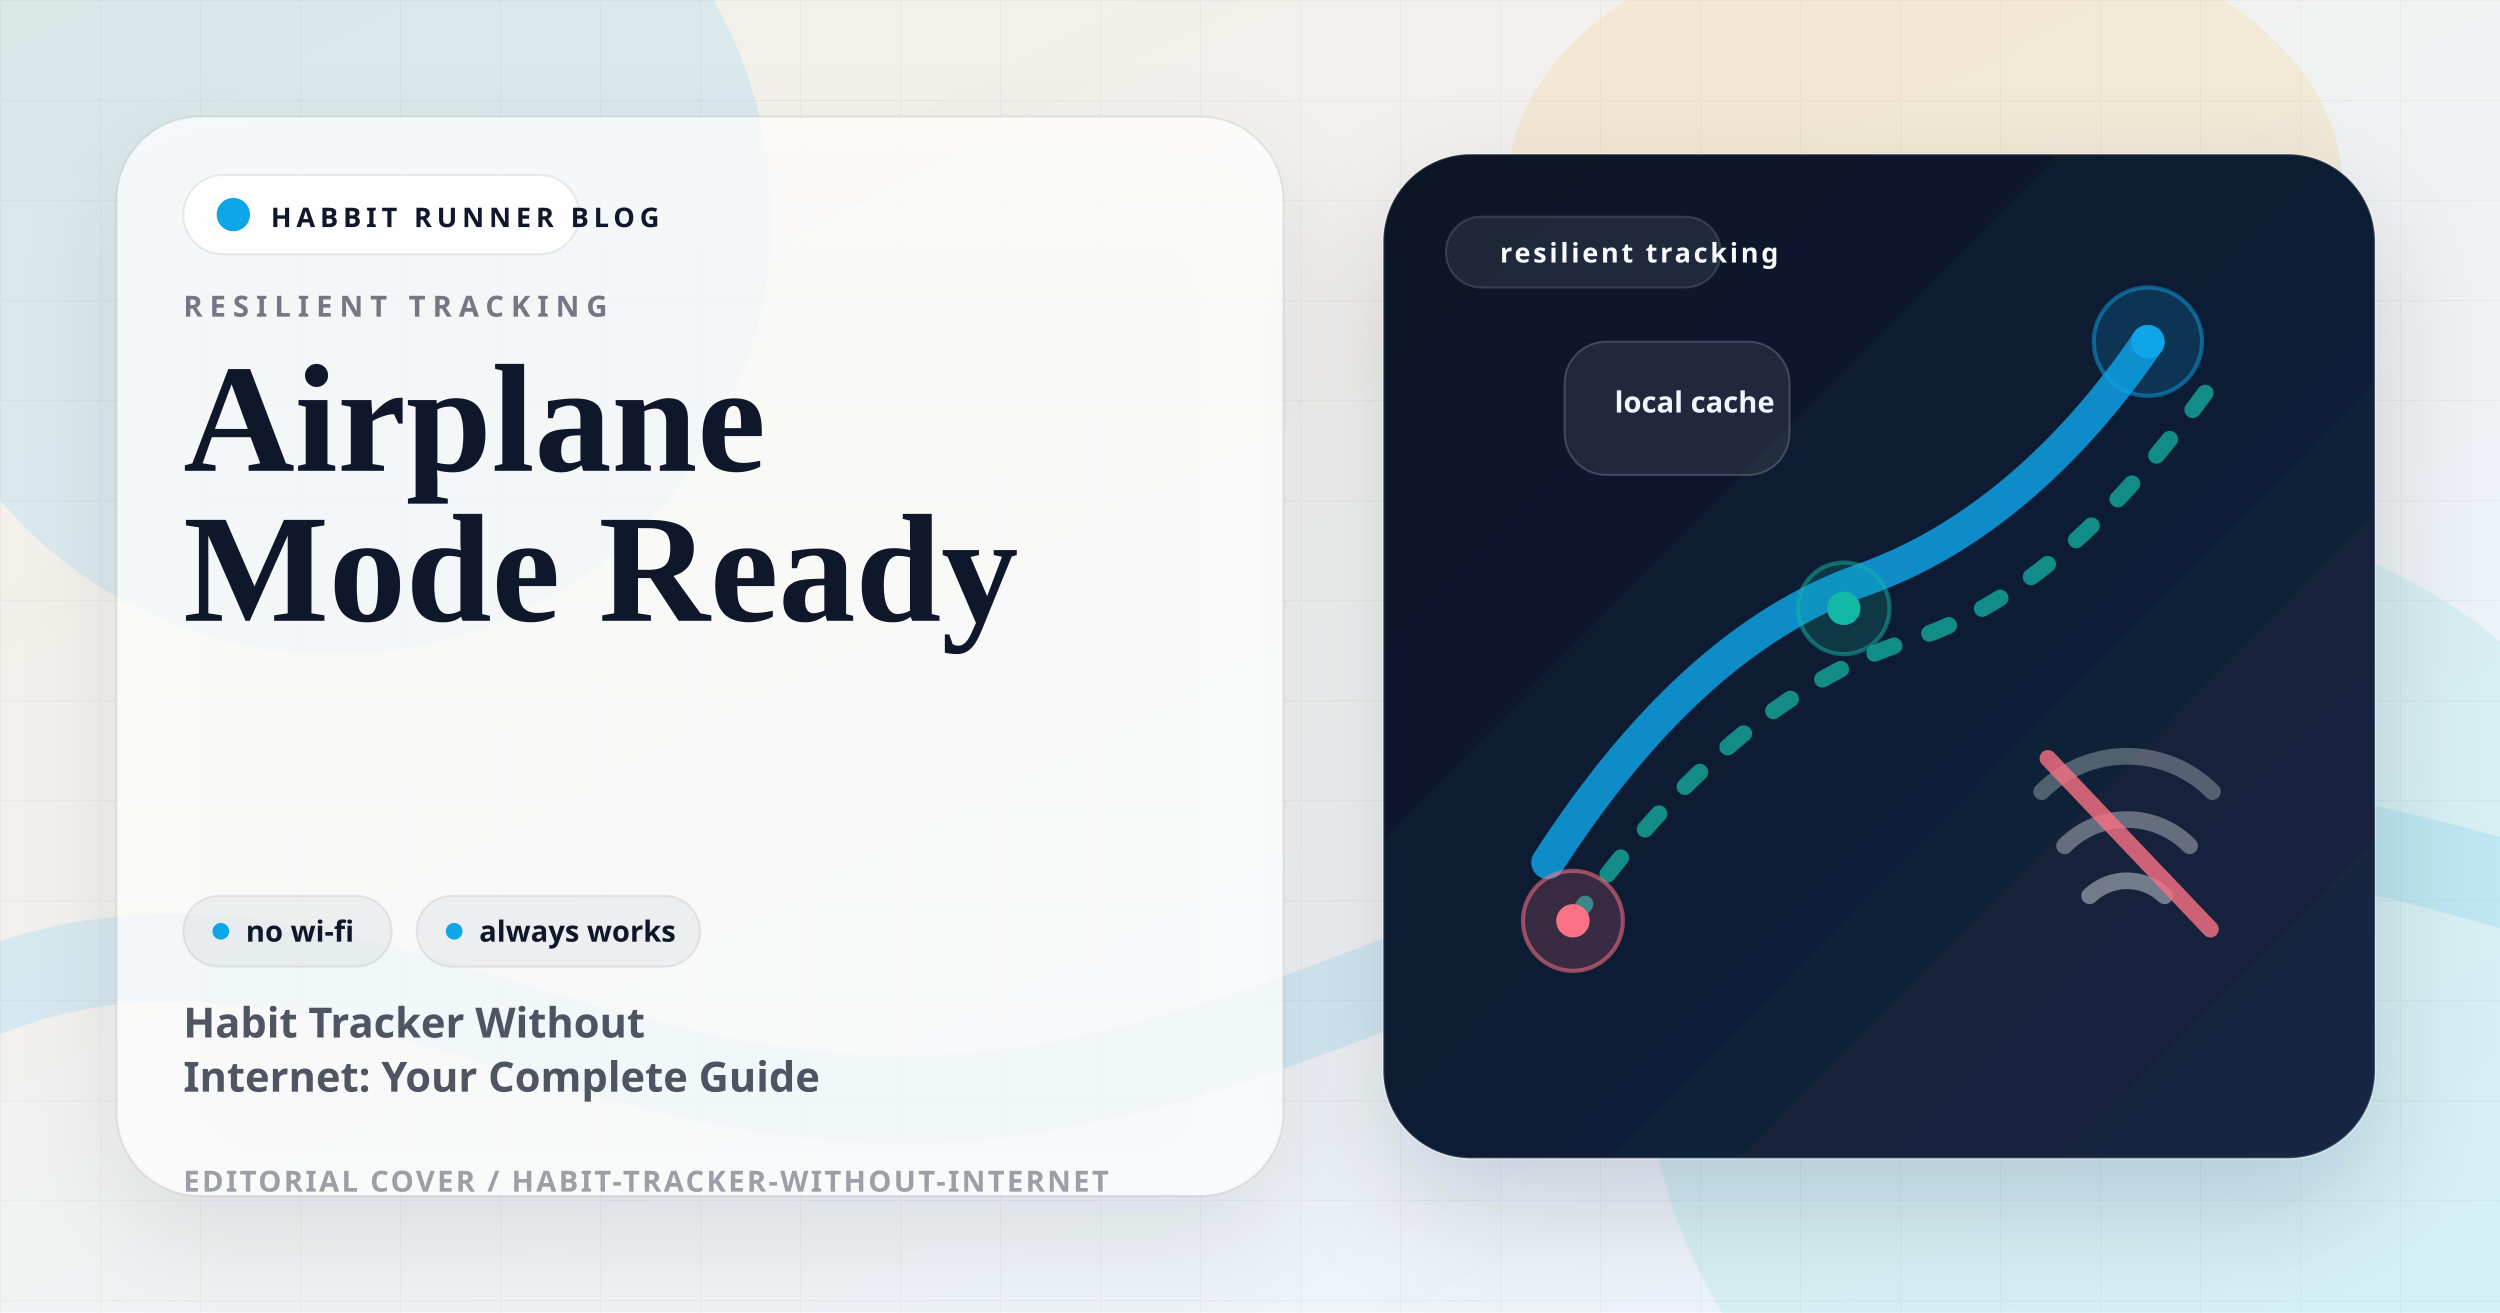
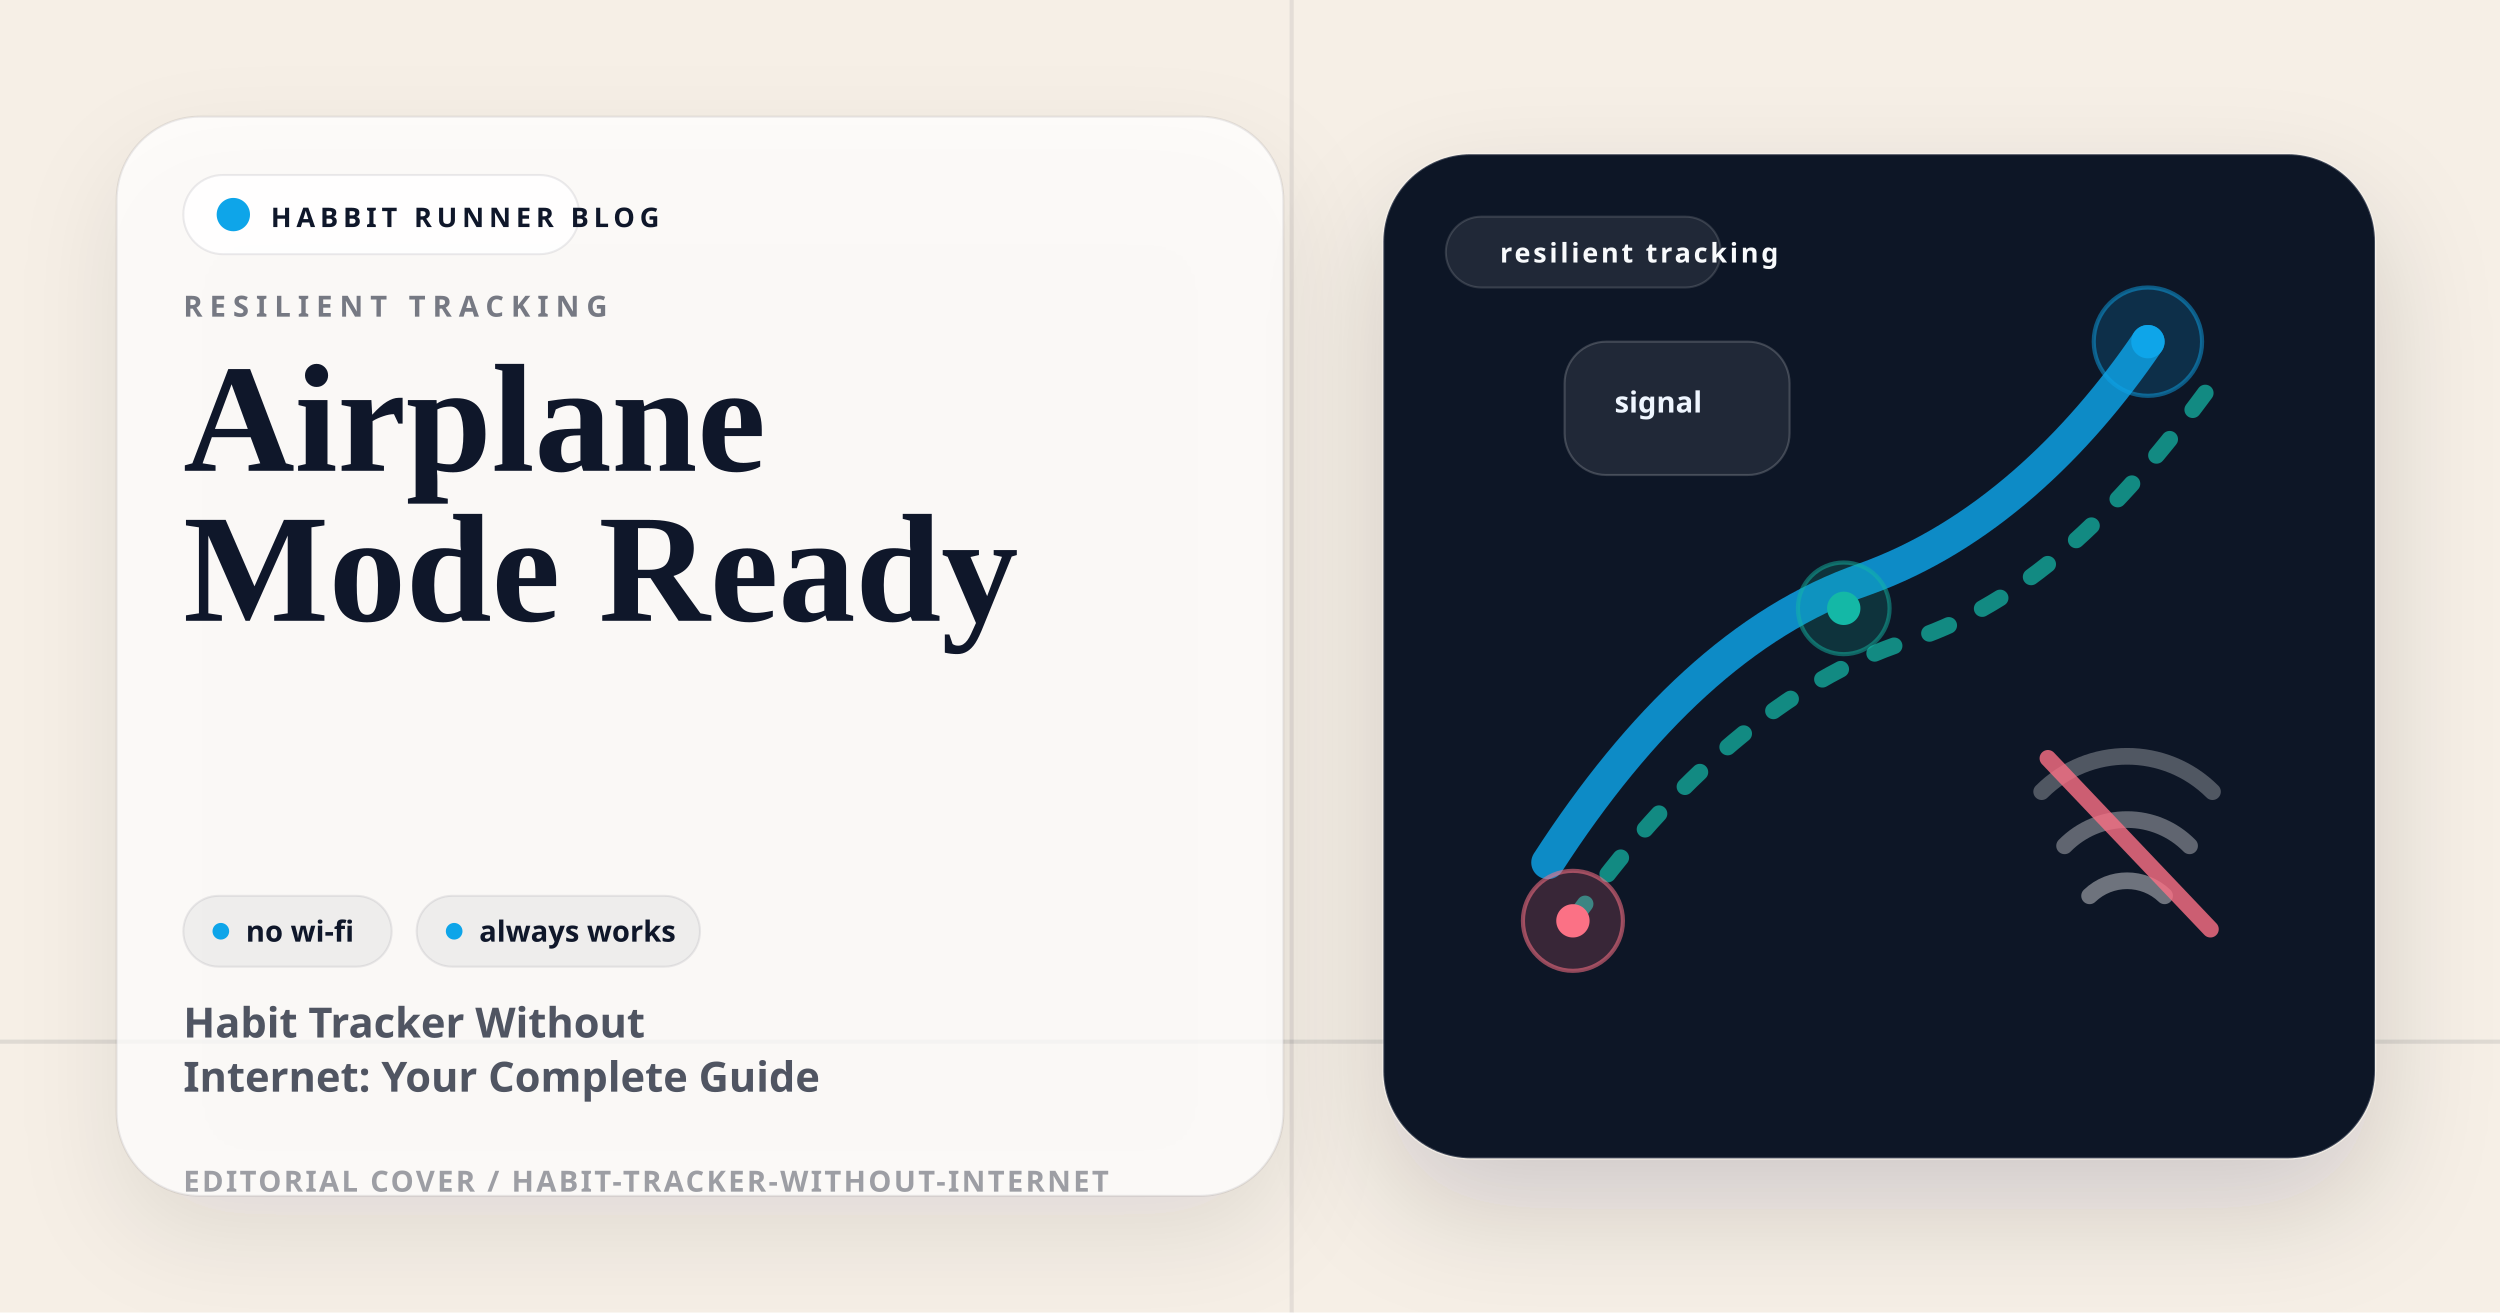
<svg xmlns="http://www.w3.org/2000/svg" width="1200" height="630" viewBox="0 0 1200 630" role="img" aria-label="Habit Tracker Without Internet: Your Complete Guide">
  <defs>
-     <linearGradient id="bg" x1="0" y1="0" x2="1" y2="1">
-       <stop offset="0%" stop-color="#f6efe6" />
-       <stop offset="100%" stop-color="#ebf5ff" />
-     </linearGradient>
-     <linearGradient id="panel" x1="0" y1="0" x2="1" y2="1">
-       <stop offset="0%" stop-color="#081225" />
-       <stop offset="100%" stop-color="#162843" />
-     </linearGradient>
    <pattern id="grid" width="48" height="48" patternUnits="userSpaceOnUse">
      <path d="M48 0H0V48" fill="none" stroke="rgba(15, 23, 42, 0.07)" stroke-width="1" />
    </pattern>
    <filter id="shadowSoft" x="-20%" y="-20%" width="140%" height="150%">
      <feDropShadow dx="0" dy="20" stdDeviation="24" flood-color="#0f172a" flood-opacity="0.12" />
    </filter>
    <filter id="shadowBoard" x="-20%" y="-20%" width="140%" height="150%">
      <feDropShadow dx="0" dy="24" stdDeviation="28" flood-color="#0f172a" flood-opacity="0.16" />
    </filter>
    <clipPath id="boardClip">
      <rect x="664" y="74" width="476" height="482" rx="42" />
    </clipPath>
  </defs>
-   <rect width="1200" height="630" fill="url(#bg)" />
-   <rect width="1200" height="630" fill="url(#grid)" opacity="0.6" />
-   <circle cx="160" cy="104" r="210" fill="rgba(56, 189, 248, 0.14)" />
-   <circle cx="1040" cy="500" r="250" fill="rgba(45, 212, 191, 0.12)" />
-   <ellipse cx="924" cy="88" rx="200" ry="126" fill="rgba(245, 158, 11, 0.12)" />
-   <path d="M-40 492 C146 390 284 566 512 520 C736 476 870 314 1240 436" fill="none" stroke="rgba(14, 165, 233, 0.12)" stroke-width="42" stroke-linecap="round" />
+   <rect width="1200" height="630" fill="#f6efe6" />
+   <path d="M0 500 H1200" stroke="rgba(15, 23, 42, 0.1)" stroke-width="2" />
+   <path d="M620 0 V630" stroke="rgba(15, 23, 42, 0.08)" stroke-width="2" />
  <rect x="56" y="56" width="560" height="518" rx="40" fill="rgba(255, 255, 255, 0.74)" stroke="rgba(15, 23, 42, 0.08)" filter="url(#shadowSoft)" />
  <rect x="88" y="84" width="190" height="38" rx="19" fill="rgba(255, 255, 255, 0.88)" stroke="rgba(15, 23, 42, 0.08)" />
  <circle cx="112" cy="103" r="8" fill="#0ea5e9" />
  <text x="130" y="109" fill="#0f172a" font-family="'Avenir Next', 'Segoe UI', 'Trebuchet MS', sans-serif" font-size="13" font-weight="700" letter-spacing="0.18em">HABBIT RUNNER BLOG</text>
  <text x="88" y="152" fill="rgba(15, 23, 42, 0.56)" font-family="'Avenir Next', 'Segoe UI', 'Trebuchet MS', sans-serif" font-size="14" font-weight="700" letter-spacing="0.24em">RESILIENT TRACKING</text>
  <text x="88" y="226" fill="#0f172a" font-family="'Iowan Old Style', Georgia, 'Times New Roman', serif" font-size="74" font-weight="700">
    <tspan x="88" dy="0">Airplane</tspan>
    <tspan x="88" dy="72">Mode Ready</tspan>
  </text>
  <g transform="translate(88 430)">
    <rect width="100" height="34" rx="17" fill="rgba(15, 23, 42, 0.05)" stroke="rgba(15, 23, 42, 0.08)" />
    <circle cx="18" cy="17" r="4" fill="#0ea5e9" />
    <text x="30" y="22" fill="#0f172a" font-family="'Avenir Next', 'Segoe UI', 'Trebuchet MS', sans-serif" font-size="14" font-weight="600">no wi-fi</text>
  </g>
  <g transform="translate(200 430)">
    <rect width="136" height="34" rx="17" fill="rgba(15, 23, 42, 0.05)" stroke="rgba(15, 23, 42, 0.08)" />
    <circle cx="18" cy="17" r="4" fill="#0ea5e9" />
    <text x="30" y="22" fill="#0f172a" font-family="'Avenir Next', 'Segoe UI', 'Trebuchet MS', sans-serif" font-size="14" font-weight="600">always works</text>
  </g>
  <text x="88" y="498" fill="rgba(15, 23, 42, 0.72)" font-family="'Avenir Next', 'Segoe UI', 'Trebuchet MS', sans-serif" font-size="20" font-weight="600">
    <tspan x="88" dy="0">Habit Tracker Without</tspan>
    <tspan x="88" dy="26">Internet: Your Complete Guide</tspan>
  </text>
  <text x="88" y="572" fill="rgba(15, 23, 42, 0.4)" font-family="'Avenir Next', 'Segoe UI', 'Trebuchet MS', sans-serif" font-size="14" font-weight="700" letter-spacing="0.08em">EDITORIAL COVER / HABIT-TRACKER-WITHOUT-INTERNET</text>
  <g filter="url(#shadowBoard)">
-     <rect x="664" y="74" width="476" height="482" rx="42" fill="url(#panel)" stroke="rgba(255, 255, 255, 0.18)" />
+     <rect x="664" y="74" width="476" height="482" rx="42" fill="#081225" stroke="rgba(255, 255, 255, 0.22)" />
  </g>
  <rect x="694" y="104" width="132" height="34" rx="17" fill="rgba(255, 255, 255, 0.08)" stroke="rgba(255, 255, 255, 0.14)" />
  <text x="720" y="126" fill="#f8fafc" font-family="'Avenir Next', 'Segoe UI', 'Trebuchet MS', sans-serif" font-size="13" font-weight="700" letter-spacing="0.1em">resilient tracking</text>
  <g clip-path="url(#boardClip)">
    <g transform="translate(671 80) scale(1)">
      <path d="M72 334 C116 266 166 218 224 198 C280 178 326 134 360 84" fill="none" stroke="rgba(14, 165, 233, 0.82)" stroke-width="16" stroke-linecap="round" />
      <path d="M84 362 C132 294 188 246 244 228 C294 212 338 176 388 108" fill="none" stroke="rgba(20, 184, 166, 0.72)" stroke-width="8" stroke-dasharray="10 18" stroke-linecap="round" />
      <circle cx="84" cy="362" r="24" fill="rgba(251, 113, 133, 0.18)" stroke="rgba(251, 113, 133, 0.55)" stroke-width="2" />
      <circle cx="84" cy="362" r="8" fill="#fb7185" />
      <circle cx="214" cy="212" r="22" fill="rgba(20, 184, 166, 0.18)" stroke="rgba(20, 184, 166, 0.48)" stroke-width="2" />
      <circle cx="214" cy="212" r="8" fill="#14b8a6" />
      <circle cx="360" cy="84" r="26" fill="rgba(14, 165, 233, 0.18)" stroke="rgba(14, 165, 233, 0.48)" stroke-width="2" />
      <circle cx="360" cy="84" r="8" fill="#0ea5e9" />
      <path d="M309 300 a58 58 0 0 1 82 0" fill="none" stroke="rgba(255, 255, 255, 0.28)" stroke-width="8" stroke-linecap="round" />
      <path d="M320 326 a42 42 0 0 1 60 0" fill="none" stroke="rgba(255, 255, 255, 0.34)" stroke-width="8" stroke-linecap="round" />
      <path d="M332 350 a26 26 0 0 1 36 0" fill="none" stroke="rgba(255, 255, 255, 0.4)" stroke-width="8" stroke-linecap="round" />
      <line x1="312" y1="284" x2="390" y2="366" stroke="rgba(251, 113, 133, 0.8)" stroke-width="8" stroke-linecap="round" />
      <rect x="80" y="84" width="108" height="64" rx="20" fill="rgba(255, 255, 255, 0.08)" stroke="rgba(255, 255, 255, 0.18)" />
-       <text x="104" y="118" fill="#eff6ff" font-family="'Avenir Next', 'Segoe UI', 'Trebuchet MS', sans-serif" font-size="14" font-weight="700">local cache</text>
+       <text x="104" y="118" fill="#eff6ff" font-family="'Avenir Next', 'Segoe UI', 'Trebuchet MS', sans-serif" font-size="14" font-weight="700">signal</text>
    </g>
  </g>
</svg>
